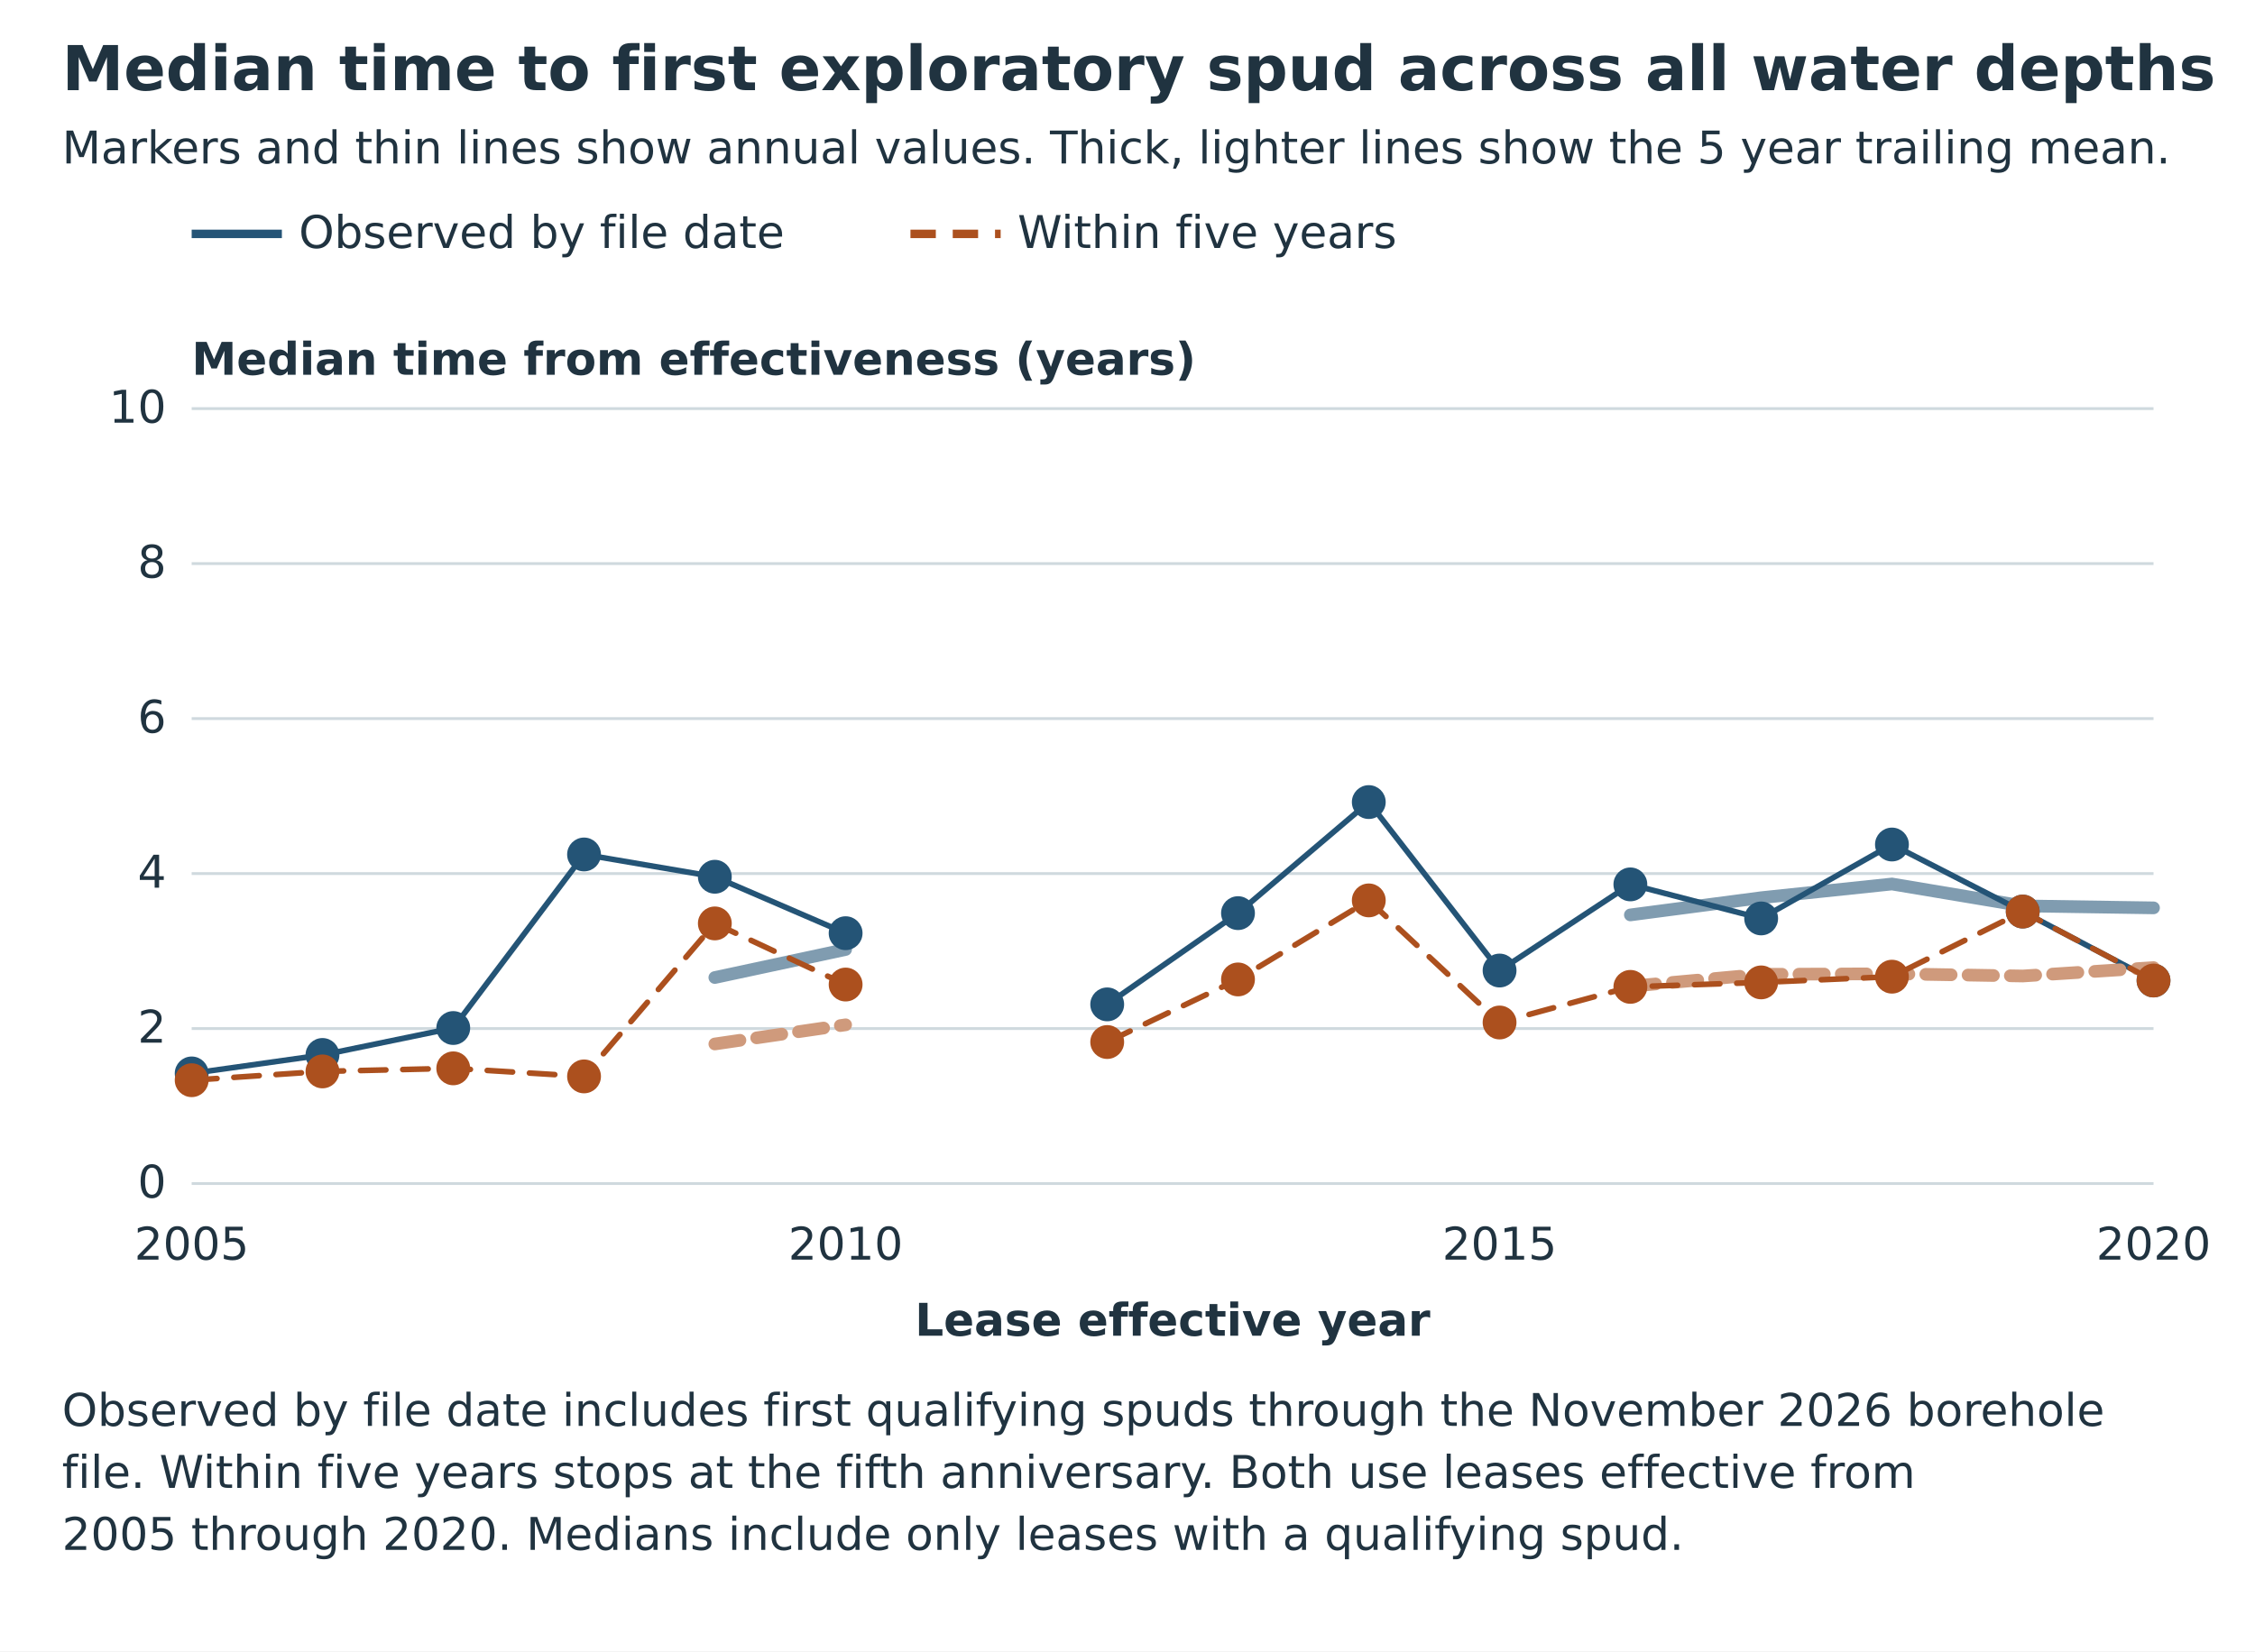
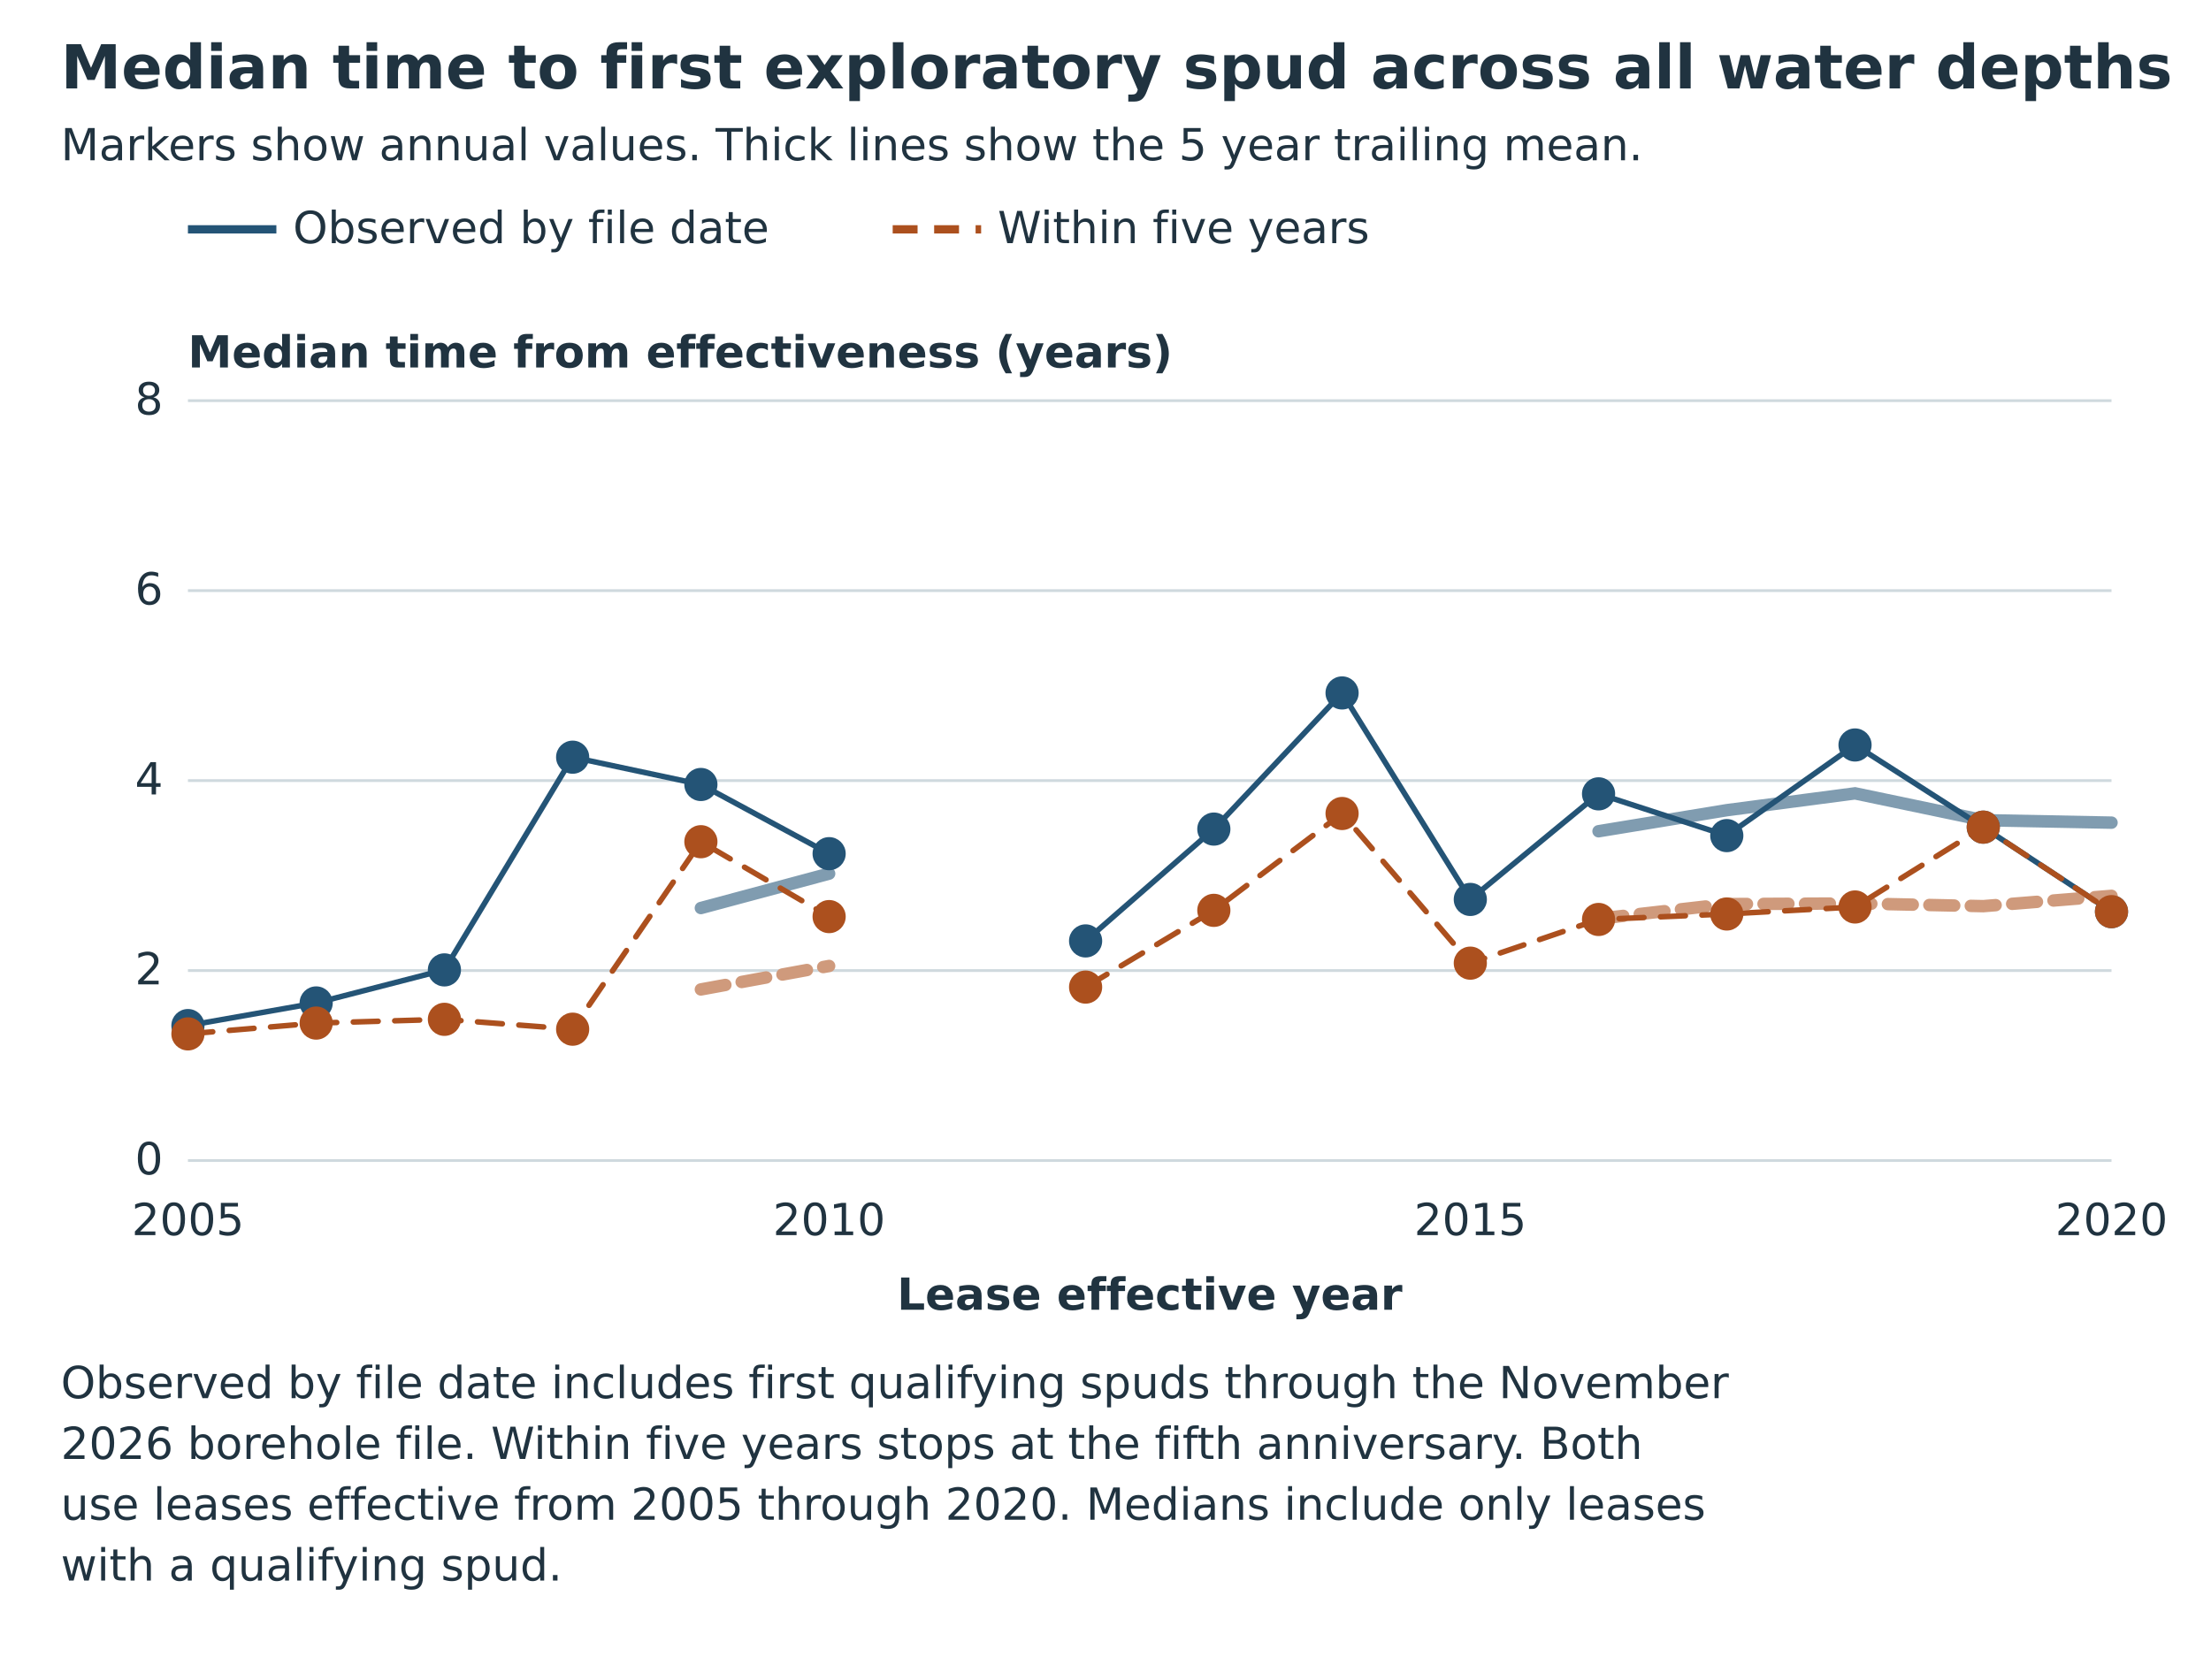
- <svg xmlns="http://www.w3.org/2000/svg" role="img" aria-label="Median time to first exploratory spud across all water depths" font-family="'DejaVu Sans','Segoe UI',Arial,sans-serif" font-size="16" fill="#203340" width="800" height="586" viewBox="0 0 800 586">
-   <rect width="800" height="586" fill="white" />
+ <svg xmlns="http://www.w3.org/2000/svg" role="img" aria-label="Median time to first exploratory spud across all water depths" font-family="'DejaVu Sans','Segoe UI',Arial,sans-serif" font-size="16" fill="#203340" width="800" height="608" viewBox="0 0 800 608">
+   <rect width="800" height="608" fill="white" />
  <text x="22" y="32" font-size="22" font-weight="bold">Median time to first exploratory spud across all water depths</text>
-   <text x="22" y="58">Markers and thin lines show annual values. Thick, lighter lines show the 5 year trailing mean.</text>
+   <text x="22" y="58">Markers show annual values. Thick lines show the 5 year trailing mean.</text>
  <g data-legend="0">
    <rect x="62" y="70" height="27" width="244" fill="white" />
    <line x1="68" y1="83" x2="100" y2="83" stroke="#245476" stroke-width="3" />
    <text x="106" y="88">Observed by file date</text>
  </g>
  <g data-legend="1">
    <rect x="317" y="70" height="27" width="208" fill="white" />
    <line x1="323" y1="83" x2="355" y2="83" stroke="#ac501e" stroke-width="3" stroke-dasharray="9 6" />
    <text x="361" y="88">Within five years</text>
  </g>
  <text x="68" y="133" font-weight="bold">Median time from effectiveness (years)</text>
  <line x1="68" x2="764" y1="420.0" y2="420.0" stroke="#cfd9de" />
  <text x="59" y="425.0" text-anchor="end">0</text>
-   <line x1="68" x2="764" y1="365.0" y2="365.0" stroke="#cfd9de" />
-   <text x="59" y="370.0" text-anchor="end">2</text>
-   <line x1="68" x2="764" y1="310.0" y2="310.0" stroke="#cfd9de" />
-   <text x="59" y="315.0" text-anchor="end">4</text>
-   <line x1="68" x2="764" y1="255.0" y2="255.0" stroke="#cfd9de" />
-   <text x="59" y="260.0" text-anchor="end">6</text>
-   <line x1="68" x2="764" y1="200.0" y2="200.0" stroke="#cfd9de" />
-   <text x="59" y="205.0" text-anchor="end">8</text>
+   <line x1="68" x2="764" y1="351.25" y2="351.25" stroke="#cfd9de" />
+   <text x="59" y="356.25" text-anchor="end">2</text>
+   <line x1="68" x2="764" y1="282.5" y2="282.5" stroke="#cfd9de" />
+   <text x="59" y="287.5" text-anchor="end">4</text>
+   <line x1="68" x2="764" y1="213.75" y2="213.75" stroke="#cfd9de" />
+   <text x="59" y="218.75" text-anchor="end">6</text>
  <line x1="68" x2="764" y1="145.0" y2="145.0" stroke="#cfd9de" />
-   <text x="59" y="150.0" text-anchor="end">10</text>
+   <text x="59" y="150.0" text-anchor="end">8</text>
  <text x="68.0" y="447" text-anchor="middle">2005</text>
  <text x="300.0" y="447" text-anchor="middle">2010</text>
  <text x="532.0" y="447" text-anchor="middle">2015</text>
  <text x="764.0" y="447" text-anchor="middle">2020</text>
  <text x="416.0" y="474" text-anchor="middle" font-weight="bold">Lease effective year</text>
  <g data-series="0" data-label="Observed by file date">
-     <path d="M253.60,346.89l0,0 L300.00,336.94 M578.40,324.67l0,0 L624.80,318.57 L671.20,313.70 L717.60,321.47 L764.00,322.17" fill="none" stroke="#809cb0" stroke-width="4.5" stroke-linecap="round" class="trend" />
-     <path d="M68.00,380.92l0,0 L114.40,374.37 L160.80,364.81 L207.20,303.22 L253.60,311.13 L300.00,331.16 M392.80,356.42l0,0 L439.20,324.04 L485.60,284.63 L532.00,344.41 L578.40,313.84 L624.80,325.92 L671.20,299.69 L717.60,323.48 L764.00,347.95" fill="none" stroke="#245476" stroke-width="2" stroke-linecap="round" class="annual" />
-     <circle cx="68.00" cy="380.92" r="5" stroke="#245476" stroke-width="2" fill="#245476" data-year="2005" />
-     <circle cx="114.40" cy="374.37" r="5" stroke="#245476" stroke-width="2" fill="#245476" data-year="2006" />
-     <circle cx="160.80" cy="364.81" r="5" stroke="#245476" stroke-width="2" fill="#245476" data-year="2007" />
-     <circle cx="207.20" cy="303.22" r="5" stroke="#245476" stroke-width="2" fill="#245476" data-year="2008" />
-     <circle cx="253.60" cy="311.13" r="5" stroke="#245476" stroke-width="2" fill="#245476" data-year="2009" />
-     <circle cx="300.00" cy="331.16" r="5" stroke="#245476" stroke-width="2" fill="#245476" data-year="2010" />
-     <circle cx="392.80" cy="356.42" r="5" stroke="#245476" stroke-width="2" fill="#245476" data-year="2012" />
-     <circle cx="439.20" cy="324.04" r="5" stroke="#245476" stroke-width="2" fill="#245476" data-year="2013" />
-     <circle cx="485.60" cy="284.63" r="5" stroke="#245476" stroke-width="2" fill="#245476" data-year="2014" />
-     <circle cx="532.00" cy="344.41" r="5" stroke="#245476" stroke-width="2" fill="#245476" data-year="2015" />
-     <circle cx="578.40" cy="313.84" r="5" stroke="#245476" stroke-width="2" fill="#245476" data-year="2016" />
-     <circle cx="624.80" cy="325.92" r="5" stroke="#245476" stroke-width="2" fill="#245476" data-year="2017" />
-     <circle cx="671.20" cy="299.69" r="5" stroke="#245476" stroke-width="2" fill="#245476" data-year="2018" />
-     <circle cx="717.60" cy="323.48" r="5" stroke="#245476" stroke-width="2" fill="#245476" data-year="2019" />
-     <circle cx="764.00" cy="347.95" r="5" stroke="#245476" stroke-width="2" fill="#245476" data-year="2020" />
+     <path d="M253.60,328.62l0,0 L300.00,316.17 M578.40,300.83l0,0 L624.80,293.21 L671.20,287.12 L717.60,296.83 L764.00,297.72" fill="none" stroke="#809cb0" stroke-width="4.5" stroke-linecap="round" class="trend" />
+     <path d="M68.00,371.16l0,0 L114.40,362.97 L160.80,351.01 L207.20,274.03 L253.60,283.91 L300.00,308.95 M392.80,340.52l0,0 L439.20,300.05 L485.60,250.78 L532.00,325.51 L578.40,287.30 L624.80,302.41 L671.20,269.61 L717.60,299.35 L764.00,329.93" fill="none" stroke="#245476" stroke-width="2" stroke-linecap="round" class="annual" />
+     <circle cx="68.00" cy="371.16" r="5" stroke="#245476" stroke-width="2" fill="#245476" data-year="2005" />
+     <circle cx="114.40" cy="362.97" r="5" stroke="#245476" stroke-width="2" fill="#245476" data-year="2006" />
+     <circle cx="160.80" cy="351.01" r="5" stroke="#245476" stroke-width="2" fill="#245476" data-year="2007" />
+     <circle cx="207.20" cy="274.03" r="5" stroke="#245476" stroke-width="2" fill="#245476" data-year="2008" />
+     <circle cx="253.60" cy="283.91" r="5" stroke="#245476" stroke-width="2" fill="#245476" data-year="2009" />
+     <circle cx="300.00" cy="308.95" r="5" stroke="#245476" stroke-width="2" fill="#245476" data-year="2010" />
+     <circle cx="392.80" cy="340.52" r="5" stroke="#245476" stroke-width="2" fill="#245476" data-year="2012" />
+     <circle cx="439.20" cy="300.05" r="5" stroke="#245476" stroke-width="2" fill="#245476" data-year="2013" />
+     <circle cx="485.60" cy="250.78" r="5" stroke="#245476" stroke-width="2" fill="#245476" data-year="2014" />
+     <circle cx="532.00" cy="325.51" r="5" stroke="#245476" stroke-width="2" fill="#245476" data-year="2015" />
+     <circle cx="578.40" cy="287.30" r="5" stroke="#245476" stroke-width="2" fill="#245476" data-year="2016" />
+     <circle cx="624.80" cy="302.41" r="5" stroke="#245476" stroke-width="2" fill="#245476" data-year="2017" />
+     <circle cx="671.20" cy="269.61" r="5" stroke="#245476" stroke-width="2" fill="#245476" data-year="2018" />
+     <circle cx="717.60" cy="299.35" r="5" stroke="#245476" stroke-width="2" fill="#245476" data-year="2019" />
+     <circle cx="764.00" cy="329.93" r="5" stroke="#245476" stroke-width="2" fill="#245476" data-year="2020" />
  </g>
  <g data-series="1" data-label="Within five years">
-     <path d="M253.60,370.47l0,0 L300.00,363.67 M578.40,349.99l0,0 L624.80,345.76 L671.20,345.56 L717.60,346.35 L764.00,343.37" fill="none" stroke="#cf9a7c" stroke-width="4.5" stroke-linecap="round" class="trend" stroke-dasharray="9 6" />
-     <path d="M68.00,383.33l0,0 L114.40,380.21 L160.80,379.12 L207.20,381.98 L253.60,327.69 L300.00,349.38 M392.80,369.78l0,0 L439.20,347.57 L485.60,319.52 L532.00,362.85 L578.40,350.21 L624.80,348.62 L671.20,346.59 L717.60,323.48 L764.00,347.95" fill="none" stroke="#ac501e" stroke-width="2" stroke-linecap="round" class="annual" stroke-dasharray="9 6" />
-     <circle cx="68.00" cy="383.33" r="5" stroke="#ac501e" stroke-width="2" fill="#ac501e" data-year="2005" />
-     <circle cx="114.40" cy="380.21" r="5" stroke="#ac501e" stroke-width="2" fill="#ac501e" data-year="2006" />
-     <circle cx="160.80" cy="379.12" r="5" stroke="#ac501e" stroke-width="2" fill="#ac501e" data-year="2007" />
-     <circle cx="207.20" cy="381.98" r="5" stroke="#ac501e" stroke-width="2" fill="#ac501e" data-year="2008" />
-     <circle cx="253.60" cy="327.69" r="5" stroke="#ac501e" stroke-width="2" fill="#ac501e" data-year="2009" />
-     <circle cx="300.00" cy="349.38" r="5" stroke="#ac501e" stroke-width="2" fill="#ac501e" data-year="2010" />
-     <circle cx="392.80" cy="369.78" r="5" stroke="#ac501e" stroke-width="2" fill="#ac501e" data-year="2012" />
-     <circle cx="439.20" cy="347.57" r="5" stroke="#ac501e" stroke-width="2" fill="#ac501e" data-year="2013" />
-     <circle cx="485.60" cy="319.52" r="5" stroke="#ac501e" stroke-width="2" fill="#ac501e" data-year="2014" />
-     <circle cx="532.00" cy="362.85" r="5" stroke="#ac501e" stroke-width="2" fill="#ac501e" data-year="2015" />
-     <circle cx="578.40" cy="350.21" r="5" stroke="#ac501e" stroke-width="2" fill="#ac501e" data-year="2016" />
-     <circle cx="624.80" cy="348.62" r="5" stroke="#ac501e" stroke-width="2" fill="#ac501e" data-year="2017" />
-     <circle cx="671.20" cy="346.59" r="5" stroke="#ac501e" stroke-width="2" fill="#ac501e" data-year="2018" />
-     <circle cx="717.60" cy="323.48" r="5" stroke="#ac501e" stroke-width="2" fill="#ac501e" data-year="2019" />
-     <circle cx="764.00" cy="347.95" r="5" stroke="#ac501e" stroke-width="2" fill="#ac501e" data-year="2020" />
+     <path d="M253.60,358.08l0,0 L300.00,349.59 M578.40,332.48l0,0 L624.80,327.19 L671.20,326.95 L717.60,327.94 L764.00,324.21" fill="none" stroke="#cf9a7c" stroke-width="4.5" stroke-linecap="round" class="trend" stroke-dasharray="9 6" />
+     <path d="M68.00,374.17l0,0 L114.40,370.26 L160.80,368.90 L207.20,372.47 L253.60,304.62 L300.00,331.72 M392.80,357.23l0,0 L439.20,329.46 L485.60,294.41 L532.00,348.57 L578.40,332.76 L624.80,330.78 L671.20,328.24 L717.60,299.35 L764.00,329.93" fill="none" stroke="#ac501e" stroke-width="2" stroke-linecap="round" class="annual" stroke-dasharray="9 6" />
+     <circle cx="68.00" cy="374.17" r="5" stroke="#ac501e" stroke-width="2" fill="#ac501e" data-year="2005" />
+     <circle cx="114.40" cy="370.26" r="5" stroke="#ac501e" stroke-width="2" fill="#ac501e" data-year="2006" />
+     <circle cx="160.80" cy="368.90" r="5" stroke="#ac501e" stroke-width="2" fill="#ac501e" data-year="2007" />
+     <circle cx="207.20" cy="372.47" r="5" stroke="#ac501e" stroke-width="2" fill="#ac501e" data-year="2008" />
+     <circle cx="253.60" cy="304.62" r="5" stroke="#ac501e" stroke-width="2" fill="#ac501e" data-year="2009" />
+     <circle cx="300.00" cy="331.72" r="5" stroke="#ac501e" stroke-width="2" fill="#ac501e" data-year="2010" />
+     <circle cx="392.80" cy="357.23" r="5" stroke="#ac501e" stroke-width="2" fill="#ac501e" data-year="2012" />
+     <circle cx="439.20" cy="329.46" r="5" stroke="#ac501e" stroke-width="2" fill="#ac501e" data-year="2013" />
+     <circle cx="485.60" cy="294.41" r="5" stroke="#ac501e" stroke-width="2" fill="#ac501e" data-year="2014" />
+     <circle cx="532.00" cy="348.57" r="5" stroke="#ac501e" stroke-width="2" fill="#ac501e" data-year="2015" />
+     <circle cx="578.40" cy="332.76" r="5" stroke="#ac501e" stroke-width="2" fill="#ac501e" data-year="2016" />
+     <circle cx="624.80" cy="330.78" r="5" stroke="#ac501e" stroke-width="2" fill="#ac501e" data-year="2017" />
+     <circle cx="671.20" cy="328.24" r="5" stroke="#ac501e" stroke-width="2" fill="#ac501e" data-year="2018" />
+     <circle cx="717.60" cy="299.35" r="5" stroke="#ac501e" stroke-width="2" fill="#ac501e" data-year="2019" />
+     <circle cx="764.00" cy="329.93" r="5" stroke="#ac501e" stroke-width="2" fill="#ac501e" data-year="2020" />
  </g>
-   <text x="22" y="506">Observed by file date includes first qualifying spuds through the November 2026 borehole</text>
-   <text x="22" y="528">file. Within five years stops at the fifth anniversary. Both use leases effective from</text>
-   <text x="22" y="550">2005 through 2020. Medians include only leases with a qualifying spud.</text>
+   <text x="22" y="506">Observed by file date includes first qualifying spuds through the November</text>
+   <text x="22" y="528">2026 borehole file. Within five years stops at the fifth anniversary. Both</text>
+   <text x="22" y="550">use leases effective from 2005 through 2020. Medians include only leases</text>
+   <text x="22" y="572">with a qualifying spud.</text>
</svg>
